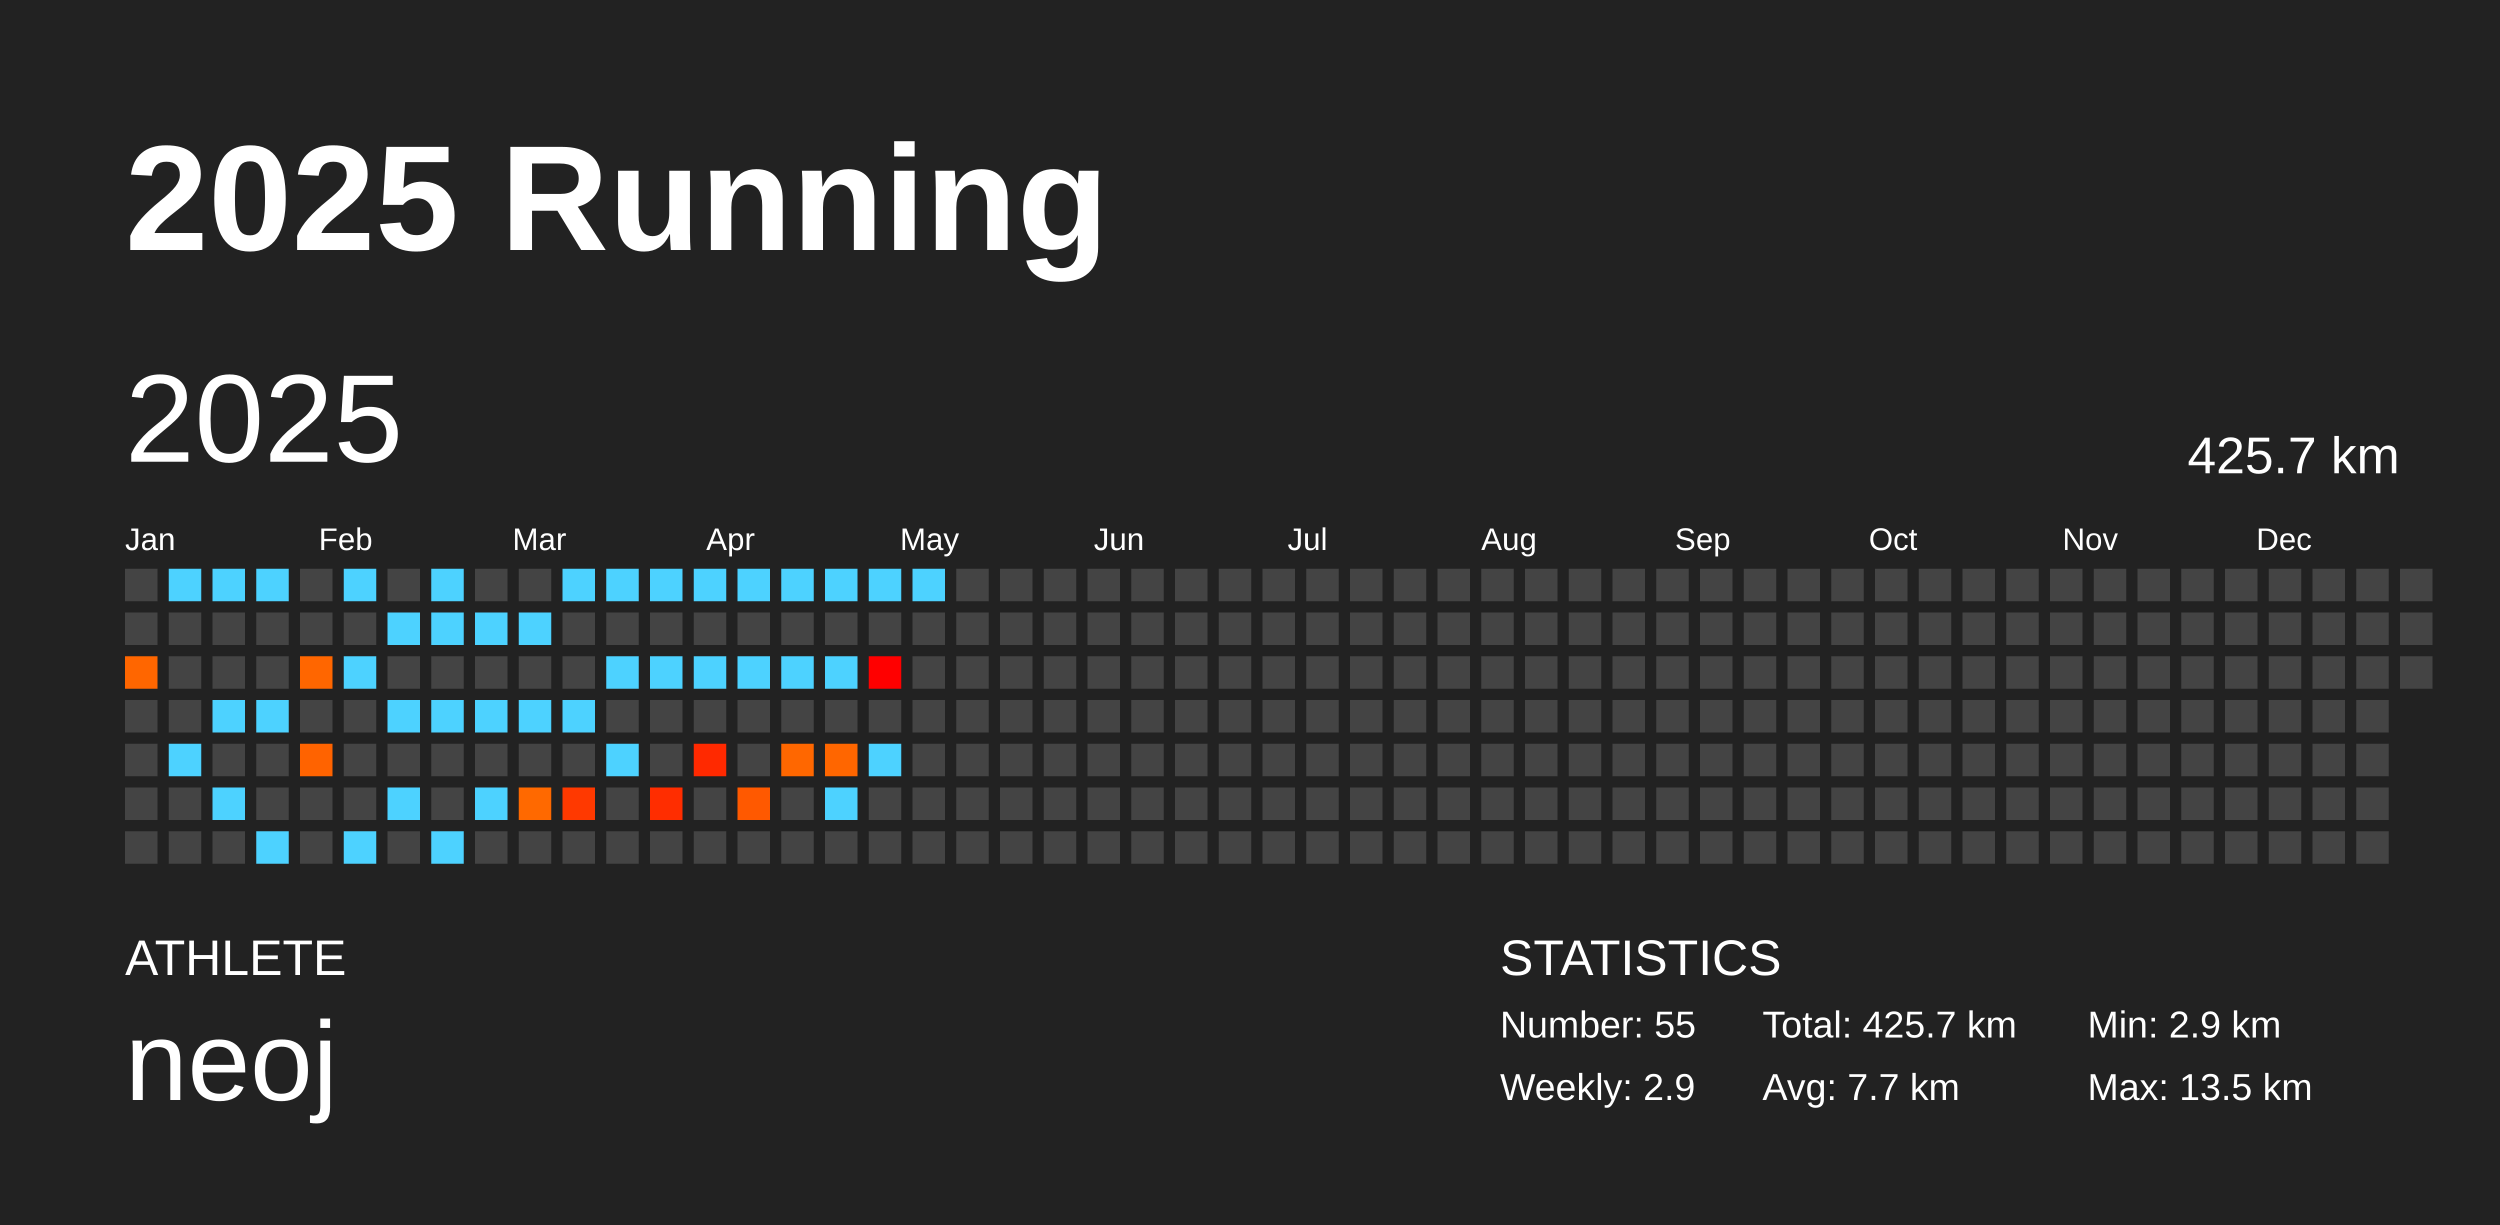
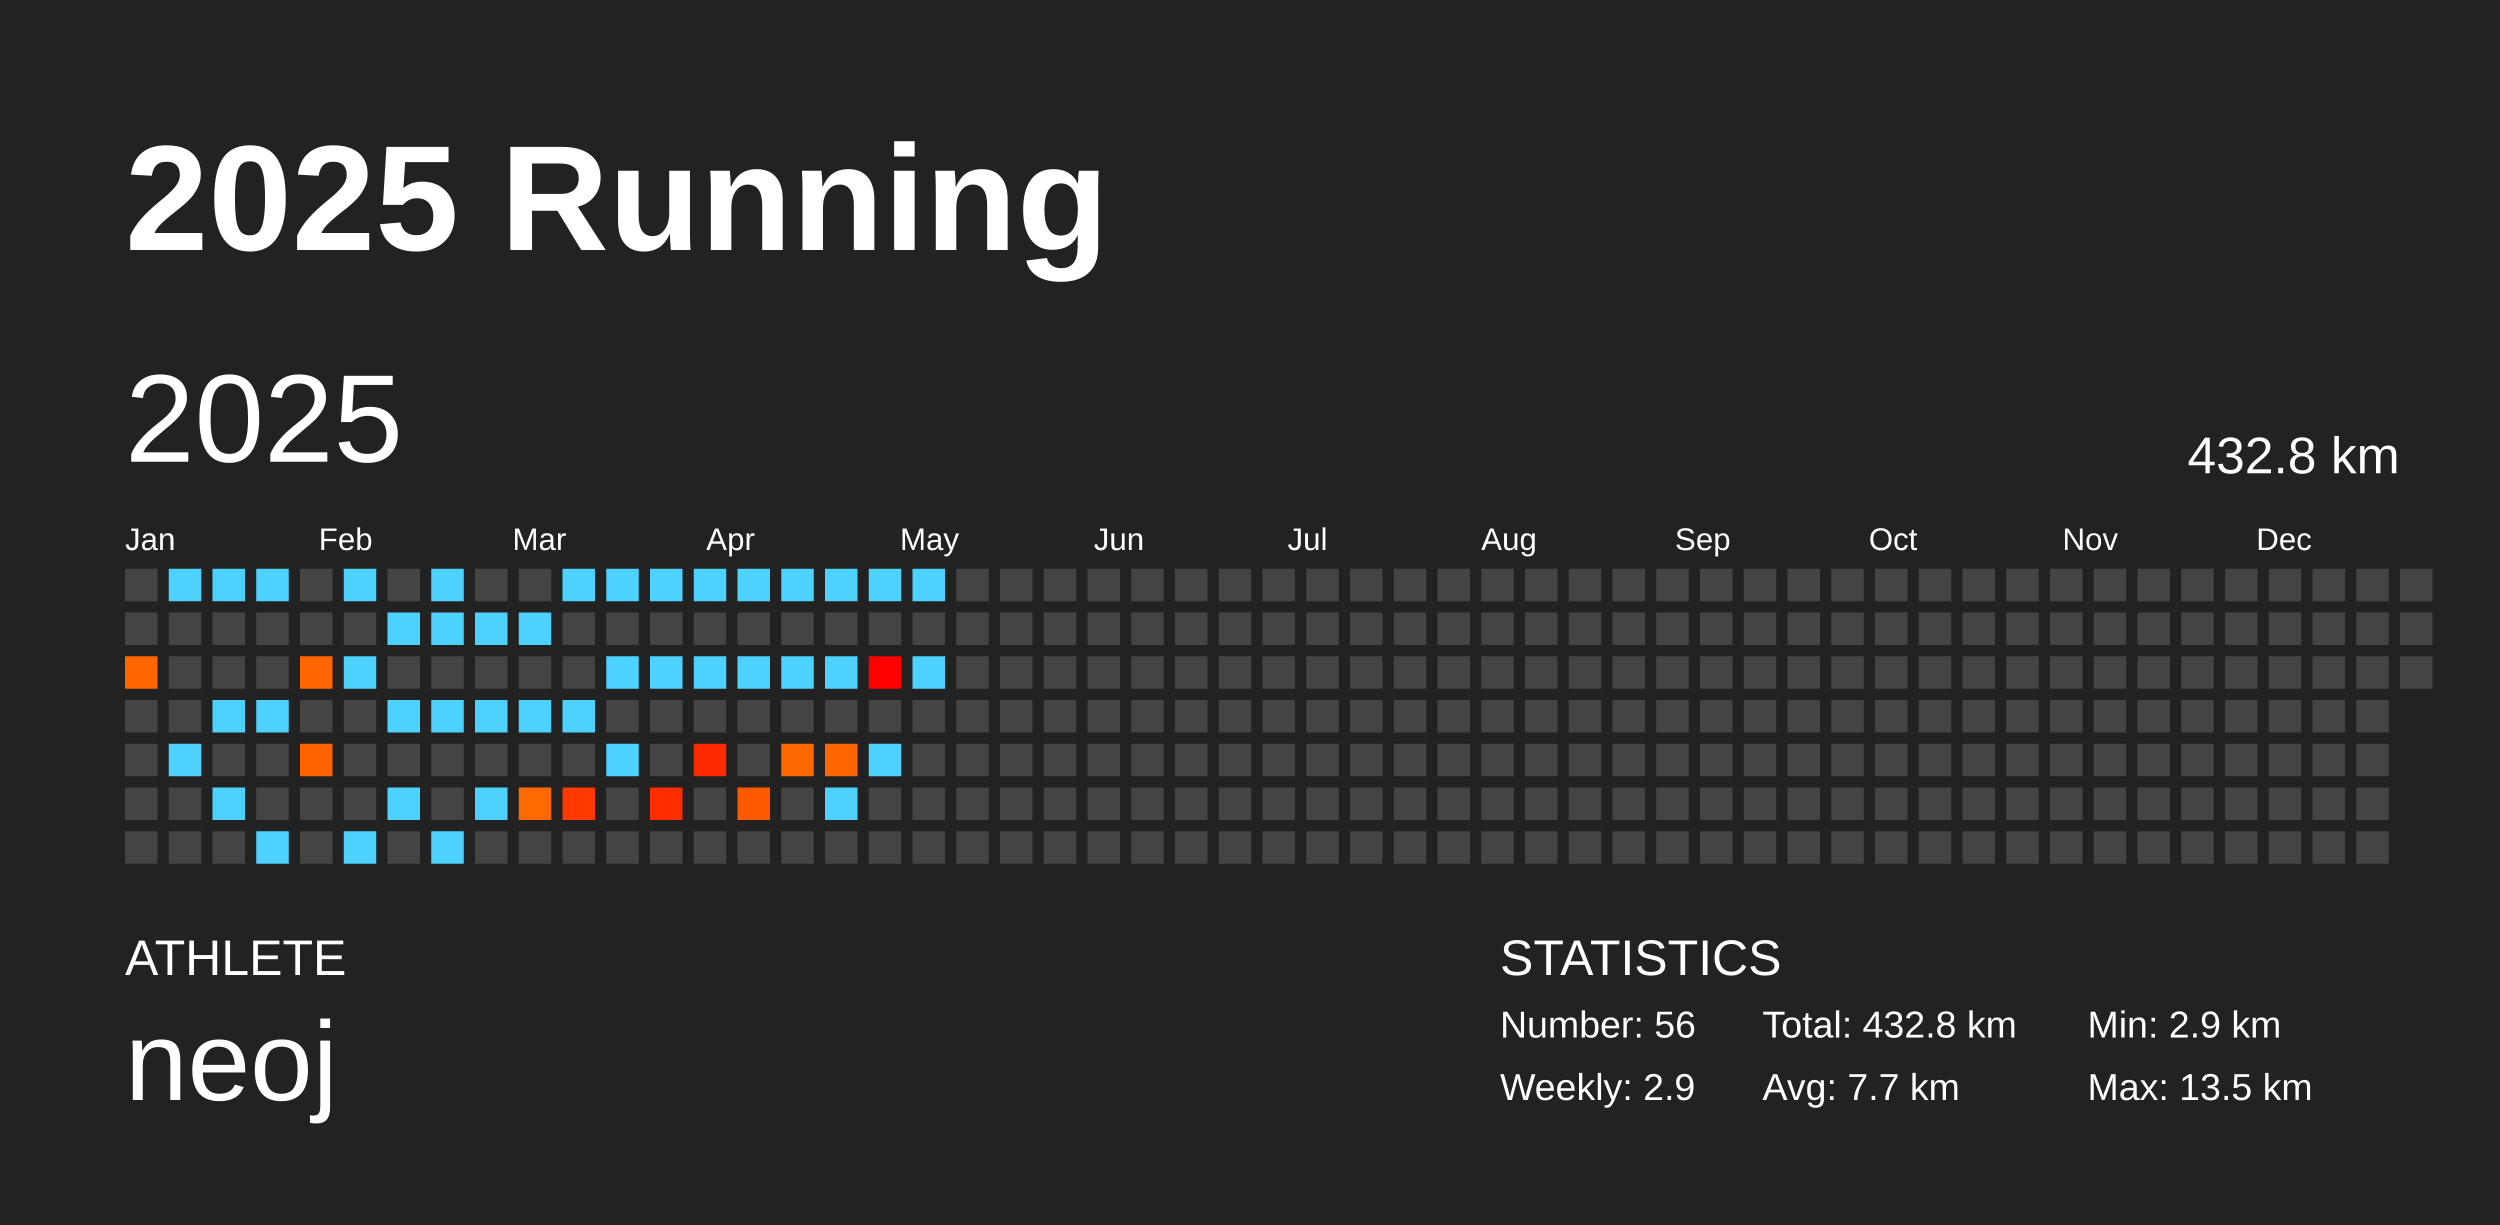
<svg xmlns="http://www.w3.org/2000/svg" baseProfile="full" height="98mm" version="1.1" viewBox="0,0,200,98" width="200mm">
  <defs />
  <rect fill="#222222" height="98" width="200" x="0" y="0" />
  <text fill="#FFFFFF" style="font-size:12px; font-family:Arial; font-weight:bold;" x="10" y="20">2025 Running</text>
  <text fill="#FFFFFF" style="font-size:4px; font-family:Arial" x="10" y="78">ATHLETE</text>
  <text fill="#FFFFFF" style="font-size:9px; font-family:Arial" x="10" y="88">neoj</text>
  <text fill="#FFFFFF" style="font-size:4px; font-family:Arial" x="120" y="78">STATISTICS</text>
-   <text fill="#FFFFFF" style="font-size:3px; font-family:Arial" x="120" y="83">Number: 55</text>
+   <text fill="#FFFFFF" style="font-size:3px; font-family:Arial" x="120" y="83">Number: 56</text>
  <text fill="#FFFFFF" style="font-size:3px; font-family:Arial" x="120" y="88">Weekly: 2.9</text>
-   <text fill="#FFFFFF" style="font-size:3px; font-family:Arial" x="141" y="83">Total: 425.7 km</text>
+   <text fill="#FFFFFF" style="font-size:3px; font-family:Arial" x="141" y="83">Total: 432.8 km</text>
  <text fill="#FFFFFF" style="font-size:3px; font-family:Arial" x="141" y="88">Avg: 7.7 km</text>
  <text fill="#FFFFFF" style="font-size:3px; font-family:Arial" x="167" y="83">Min: 2.9 km</text>
  <text fill="#FFFFFF" style="font-size:3px; font-family:Arial" x="167" y="88">Max: 13.5 km</text>
  <text dominant-baseline="hanging" fill="#FFFFFF" style="font-size:10.0px; font-family:Arial;" x="10" y="30">2025</text>
-   <text dominant-baseline="hanging" fill="#FFFFFF" style="font-size:4.125px; font-family:Arial;" x="175" y="35">425.7 km</text>
+   <text dominant-baseline="hanging" fill="#FFFFFF" style="font-size:4.125px; font-family:Arial;" x="175" y="35">432.8 km</text>
  <text fill="#FFFFFF" style="font-size:2.5px; font-family:Arial" x="10.0" y="44">Jan</text>
  <text fill="#FFFFFF" style="font-size:2.5px; font-family:Arial" x="25.5" y="44">Feb</text>
  <text fill="#FFFFFF" style="font-size:2.5px; font-family:Arial" x="41.0" y="44">Mar</text>
  <text fill="#FFFFFF" style="font-size:2.5px; font-family:Arial" x="56.5" y="44">Apr</text>
  <text fill="#FFFFFF" style="font-size:2.5px; font-family:Arial" x="72.0" y="44">May</text>
  <text fill="#FFFFFF" style="font-size:2.5px; font-family:Arial" x="87.5" y="44">Jun</text>
  <text fill="#FFFFFF" style="font-size:2.5px; font-family:Arial" x="103.0" y="44">Jul</text>
  <text fill="#FFFFFF" style="font-size:2.5px; font-family:Arial" x="118.5" y="44">Aug</text>
  <text fill="#FFFFFF" style="font-size:2.5px; font-family:Arial" x="134.0" y="44">Sep</text>
  <text fill="#FFFFFF" style="font-size:2.5px; font-family:Arial" x="149.5" y="44">Oct</text>
  <text fill="#FFFFFF" style="font-size:2.5px; font-family:Arial" x="165.0" y="44">Nov</text>
  <text fill="#FFFFFF" style="font-size:2.5px; font-family:Arial" x="180.5" y="44">Dec</text>
  <rect fill="#444444" height="2.6" width="2.6" x="10.0" y="45.5" />
  <rect fill="#444444" height="2.6" width="2.6" x="10.0" y="49.0" />
  <rect fill="#ff6600" height="2.6" width="2.6" x="10.0" y="52.5" />
  <rect fill="#444444" height="2.6" width="2.6" x="10.0" y="56.0" />
  <rect fill="#444444" height="2.6" width="2.6" x="10.0" y="59.5" />
  <rect fill="#444444" height="2.6" width="2.6" x="10.0" y="63.0" />
  <rect fill="#444444" height="2.6" width="2.6" x="10.0" y="66.5" />
  <rect fill="#4dd2ff" height="2.6" width="2.6" x="13.5" y="45.5" />
  <rect fill="#444444" height="2.6" width="2.6" x="13.5" y="49.0" />
  <rect fill="#444444" height="2.6" width="2.6" x="13.5" y="52.5" />
  <rect fill="#444444" height="2.6" width="2.6" x="13.5" y="56.0" />
  <rect fill="#4dd2ff" height="2.6" width="2.6" x="13.5" y="59.5" />
  <rect fill="#444444" height="2.6" width="2.6" x="13.5" y="63.0" />
  <rect fill="#444444" height="2.6" width="2.6" x="13.5" y="66.5" />
  <rect fill="#4dd2ff" height="2.6" width="2.6" x="17.0" y="45.5" />
  <rect fill="#444444" height="2.6" width="2.6" x="17.0" y="49.0" />
  <rect fill="#444444" height="2.6" width="2.6" x="17.0" y="52.5" />
  <rect fill="#4dd2ff" height="2.6" width="2.6" x="17.0" y="56.0" />
  <rect fill="#444444" height="2.6" width="2.6" x="17.0" y="59.5" />
  <rect fill="#4dd2ff" height="2.6" width="2.6" x="17.0" y="63.0" />
  <rect fill="#444444" height="2.6" width="2.6" x="17.0" y="66.5" />
  <rect fill="#4dd2ff" height="2.6" width="2.6" x="20.5" y="45.5" />
  <rect fill="#444444" height="2.6" width="2.6" x="20.5" y="49.0" />
  <rect fill="#444444" height="2.6" width="2.6" x="20.5" y="52.5" />
  <rect fill="#4dd2ff" height="2.6" width="2.6" x="20.5" y="56.0" />
  <rect fill="#444444" height="2.6" width="2.6" x="20.5" y="59.5" />
  <rect fill="#444444" height="2.6" width="2.6" x="20.5" y="63.0" />
  <rect fill="#4dd2ff" height="2.6" width="2.6" x="20.5" y="66.5" />
  <rect fill="#444444" height="2.6" width="2.6" x="24.0" y="45.5" />
  <rect fill="#444444" height="2.6" width="2.6" x="24.0" y="49.0" />
  <rect fill="#ff6600" height="2.6" width="2.6" x="24.0" y="52.5" />
  <rect fill="#444444" height="2.6" width="2.6" x="24.0" y="56.0" />
  <rect fill="#ff6300" height="2.6" width="2.6" x="24.0" y="59.5" />
  <rect fill="#444444" height="2.6" width="2.6" x="24.0" y="63.0" />
  <rect fill="#444444" height="2.6" width="2.6" x="24.0" y="66.5" />
  <rect fill="#4dd2ff" height="2.6" width="2.6" x="27.5" y="45.5" />
  <rect fill="#444444" height="2.6" width="2.6" x="27.5" y="49.0" />
  <rect fill="#4dd2ff" height="2.6" width="2.6" x="27.5" y="52.5" />
  <rect fill="#444444" height="2.6" width="2.6" x="27.5" y="56.0" />
  <rect fill="#444444" height="2.6" width="2.6" x="27.5" y="59.5" />
  <rect fill="#444444" height="2.6" width="2.6" x="27.5" y="63.0" />
  <rect fill="#4dd2ff" height="2.6" width="2.6" x="27.5" y="66.5" />
  <rect fill="#444444" height="2.6" width="2.6" x="31.0" y="45.5" />
  <rect fill="#4dd2ff" height="2.6" width="2.6" x="31.0" y="49.0" />
  <rect fill="#444444" height="2.6" width="2.6" x="31.0" y="52.5" />
  <rect fill="#4dd2ff" height="2.6" width="2.6" x="31.0" y="56.0" />
  <rect fill="#444444" height="2.6" width="2.6" x="31.0" y="59.5" />
  <rect fill="#4dd2ff" height="2.6" width="2.6" x="31.0" y="63.0" />
  <rect fill="#444444" height="2.6" width="2.6" x="31.0" y="66.5" />
  <rect fill="#4dd2ff" height="2.6" width="2.6" x="34.5" y="45.5" />
  <rect fill="#4dd2ff" height="2.6" width="2.6" x="34.5" y="49.0" />
  <rect fill="#444444" height="2.6" width="2.6" x="34.5" y="52.5" />
  <rect fill="#4dd2ff" height="2.6" width="2.6" x="34.5" y="56.0" />
  <rect fill="#444444" height="2.6" width="2.6" x="34.5" y="59.5" />
  <rect fill="#444444" height="2.6" width="2.6" x="34.5" y="63.0" />
  <rect fill="#4dd2ff" height="2.6" width="2.6" x="34.5" y="66.5" />
  <rect fill="#444444" height="2.6" width="2.6" x="38.0" y="45.5" />
  <rect fill="#4dd2ff" height="2.6" width="2.6" x="38.0" y="49.0" />
  <rect fill="#444444" height="2.6" width="2.6" x="38.0" y="52.5" />
  <rect fill="#4dd2ff" height="2.6" width="2.6" x="38.0" y="56.0" />
  <rect fill="#444444" height="2.6" width="2.6" x="38.0" y="59.5" />
  <rect fill="#4dd2ff" height="2.6" width="2.6" x="38.0" y="63.0" />
  <rect fill="#444444" height="2.6" width="2.6" x="38.0" y="66.5" />
  <rect fill="#444444" height="2.6" width="2.6" x="41.5" y="45.5" />
  <rect fill="#4dd2ff" height="2.6" width="2.6" x="41.5" y="49.0" />
  <rect fill="#444444" height="2.6" width="2.6" x="41.5" y="52.5" />
  <rect fill="#4dd2ff" height="2.6" width="2.6" x="41.5" y="56.0" />
  <rect fill="#444444" height="2.6" width="2.6" x="41.5" y="59.5" />
  <rect fill="#ff6900" height="2.6" width="2.6" x="41.5" y="63.0" />
  <rect fill="#444444" height="2.6" width="2.6" x="41.5" y="66.5" />
  <rect fill="#4dd2ff" height="2.6" width="2.6" x="45.0" y="45.5" />
  <rect fill="#444444" height="2.6" width="2.6" x="45.0" y="49.0" />
  <rect fill="#444444" height="2.6" width="2.6" x="45.0" y="52.5" />
  <rect fill="#4dd2ff" height="2.6" width="2.6" x="45.0" y="56.0" />
  <rect fill="#444444" height="2.6" width="2.6" x="45.0" y="59.5" />
  <rect fill="#ff3900" height="2.6" width="2.6" x="45.0" y="63.0" />
  <rect fill="#444444" height="2.6" width="2.6" x="45.0" y="66.5" />
  <rect fill="#4dd2ff" height="2.6" width="2.6" x="48.5" y="45.5" />
  <rect fill="#444444" height="2.6" width="2.6" x="48.5" y="49.0" />
  <rect fill="#4dd2ff" height="2.6" width="2.6" x="48.5" y="52.5" />
  <rect fill="#444444" height="2.6" width="2.6" x="48.5" y="56.0" />
  <rect fill="#4dd2ff" height="2.6" width="2.6" x="48.5" y="59.5" />
  <rect fill="#444444" height="2.6" width="2.6" x="48.5" y="63.0" />
  <rect fill="#444444" height="2.6" width="2.6" x="48.5" y="66.5" />
  <rect fill="#4dd2ff" height="2.6" width="2.6" x="52.0" y="45.5" />
  <rect fill="#444444" height="2.6" width="2.6" x="52.0" y="49.0" />
  <rect fill="#4dd2ff" height="2.6" width="2.6" x="52.0" y="52.5" />
  <rect fill="#444444" height="2.6" width="2.6" x="52.0" y="56.0" />
  <rect fill="#444444" height="2.6" width="2.6" x="52.0" y="59.5" />
  <rect fill="#ff2d00" height="2.6" width="2.6" x="52.0" y="63.0" />
  <rect fill="#444444" height="2.6" width="2.6" x="52.0" y="66.5" />
  <rect fill="#4dd2ff" height="2.6" width="2.6" x="55.5" y="45.5" />
  <rect fill="#444444" height="2.6" width="2.6" x="55.5" y="49.0" />
  <rect fill="#4dd2ff" height="2.6" width="2.6" x="55.5" y="52.5" />
  <rect fill="#444444" height="2.6" width="2.6" x="55.5" y="56.0" />
  <rect fill="#ff2900" height="2.6" width="2.6" x="55.5" y="59.5" />
  <rect fill="#444444" height="2.6" width="2.6" x="55.5" y="63.0" />
  <rect fill="#444444" height="2.6" width="2.6" x="55.5" y="66.5" />
  <rect fill="#4dd2ff" height="2.6" width="2.6" x="59.0" y="45.5" />
  <rect fill="#444444" height="2.6" width="2.6" x="59.0" y="49.0" />
  <rect fill="#4dd2ff" height="2.6" width="2.6" x="59.0" y="52.5" />
  <rect fill="#444444" height="2.6" width="2.6" x="59.0" y="56.0" />
  <rect fill="#444444" height="2.6" width="2.6" x="59.0" y="59.5" />
  <rect fill="#ff5900" height="2.6" width="2.6" x="59.0" y="63.0" />
  <rect fill="#444444" height="2.6" width="2.6" x="59.0" y="66.5" />
  <rect fill="#4dd2ff" height="2.6" width="2.6" x="62.5" y="45.5" />
  <rect fill="#444444" height="2.6" width="2.6" x="62.5" y="49.0" />
  <rect fill="#4dd2ff" height="2.6" width="2.6" x="62.5" y="52.5" />
  <rect fill="#444444" height="2.6" width="2.6" x="62.5" y="56.0" />
  <rect fill="#ff6700" height="2.6" width="2.6" x="62.5" y="59.5" />
  <rect fill="#444444" height="2.6" width="2.6" x="62.5" y="63.0" />
  <rect fill="#444444" height="2.6" width="2.6" x="62.5" y="66.5" />
  <rect fill="#4dd2ff" height="2.6" width="2.6" x="66.0" y="45.5" />
  <rect fill="#444444" height="2.6" width="2.6" x="66.0" y="49.0" />
  <rect fill="#4dd2ff" height="2.6" width="2.6" x="66.0" y="52.5" />
  <rect fill="#444444" height="2.6" width="2.6" x="66.0" y="56.0" />
  <rect fill="#ff6600" height="2.6" width="2.6" x="66.0" y="59.5" />
  <rect fill="#4dd2ff" height="2.6" width="2.6" x="66.0" y="63.0" />
  <rect fill="#444444" height="2.6" width="2.6" x="66.0" y="66.5" />
  <rect fill="#4dd2ff" height="2.6" width="2.6" x="69.5" y="45.5" />
  <rect fill="#444444" height="2.6" width="2.6" x="69.5" y="49.0" />
  <rect fill="#ff0000" height="2.6" width="2.6" x="69.5" y="52.5" />
  <rect fill="#444444" height="2.6" width="2.6" x="69.5" y="56.0" />
  <rect fill="#4dd2ff" height="2.6" width="2.6" x="69.5" y="59.5" />
  <rect fill="#444444" height="2.6" width="2.6" x="69.5" y="63.0" />
  <rect fill="#444444" height="2.6" width="2.6" x="69.5" y="66.5" />
  <rect fill="#4dd2ff" height="2.6" width="2.6" x="73.0" y="45.5" />
  <rect fill="#444444" height="2.6" width="2.6" x="73.0" y="49.0" />
-   <rect fill="#444444" height="2.6" width="2.6" x="73.0" y="52.5" />
+   <rect fill="#4dd2ff" height="2.6" width="2.6" x="73.0" y="52.5" />
  <rect fill="#444444" height="2.6" width="2.6" x="73.0" y="56.0" />
  <rect fill="#444444" height="2.6" width="2.6" x="73.0" y="59.5" />
  <rect fill="#444444" height="2.6" width="2.6" x="73.0" y="63.0" />
  <rect fill="#444444" height="2.6" width="2.6" x="73.0" y="66.5" />
  <rect fill="#444444" height="2.6" width="2.6" x="76.5" y="45.5" />
  <rect fill="#444444" height="2.6" width="2.6" x="76.5" y="49.0" />
  <rect fill="#444444" height="2.6" width="2.6" x="76.5" y="52.5" />
  <rect fill="#444444" height="2.6" width="2.6" x="76.5" y="56.0" />
  <rect fill="#444444" height="2.6" width="2.6" x="76.5" y="59.5" />
  <rect fill="#444444" height="2.6" width="2.6" x="76.5" y="63.0" />
  <rect fill="#444444" height="2.6" width="2.6" x="76.5" y="66.5" />
  <rect fill="#444444" height="2.6" width="2.6" x="80.0" y="45.5" />
  <rect fill="#444444" height="2.6" width="2.6" x="80.0" y="49.0" />
  <rect fill="#444444" height="2.6" width="2.6" x="80.0" y="52.5" />
  <rect fill="#444444" height="2.6" width="2.6" x="80.0" y="56.0" />
  <rect fill="#444444" height="2.6" width="2.6" x="80.0" y="59.5" />
  <rect fill="#444444" height="2.6" width="2.6" x="80.0" y="63.0" />
  <rect fill="#444444" height="2.6" width="2.6" x="80.0" y="66.5" />
  <rect fill="#444444" height="2.6" width="2.6" x="83.5" y="45.5" />
  <rect fill="#444444" height="2.6" width="2.6" x="83.5" y="49.0" />
  <rect fill="#444444" height="2.6" width="2.6" x="83.5" y="52.5" />
  <rect fill="#444444" height="2.6" width="2.6" x="83.5" y="56.0" />
  <rect fill="#444444" height="2.6" width="2.6" x="83.5" y="59.5" />
  <rect fill="#444444" height="2.6" width="2.6" x="83.5" y="63.0" />
  <rect fill="#444444" height="2.6" width="2.6" x="83.5" y="66.5" />
  <rect fill="#444444" height="2.6" width="2.6" x="87.0" y="45.5" />
  <rect fill="#444444" height="2.6" width="2.6" x="87.0" y="49.0" />
  <rect fill="#444444" height="2.6" width="2.6" x="87.0" y="52.5" />
  <rect fill="#444444" height="2.6" width="2.6" x="87.0" y="56.0" />
  <rect fill="#444444" height="2.6" width="2.6" x="87.0" y="59.5" />
  <rect fill="#444444" height="2.6" width="2.6" x="87.0" y="63.0" />
  <rect fill="#444444" height="2.6" width="2.6" x="87.0" y="66.5" />
  <rect fill="#444444" height="2.6" width="2.6" x="90.5" y="45.5" />
  <rect fill="#444444" height="2.6" width="2.6" x="90.5" y="49.0" />
  <rect fill="#444444" height="2.6" width="2.6" x="90.5" y="52.5" />
  <rect fill="#444444" height="2.6" width="2.6" x="90.5" y="56.0" />
  <rect fill="#444444" height="2.6" width="2.6" x="90.5" y="59.5" />
  <rect fill="#444444" height="2.6" width="2.6" x="90.5" y="63.0" />
  <rect fill="#444444" height="2.6" width="2.6" x="90.5" y="66.5" />
  <rect fill="#444444" height="2.6" width="2.6" x="94.0" y="45.5" />
  <rect fill="#444444" height="2.6" width="2.6" x="94.0" y="49.0" />
  <rect fill="#444444" height="2.6" width="2.6" x="94.0" y="52.5" />
  <rect fill="#444444" height="2.6" width="2.6" x="94.0" y="56.0" />
  <rect fill="#444444" height="2.6" width="2.6" x="94.0" y="59.5" />
  <rect fill="#444444" height="2.6" width="2.6" x="94.0" y="63.0" />
  <rect fill="#444444" height="2.6" width="2.6" x="94.0" y="66.5" />
  <rect fill="#444444" height="2.6" width="2.6" x="97.5" y="45.5" />
  <rect fill="#444444" height="2.6" width="2.6" x="97.5" y="49.0" />
  <rect fill="#444444" height="2.6" width="2.6" x="97.5" y="52.5" />
  <rect fill="#444444" height="2.6" width="2.6" x="97.5" y="56.0" />
  <rect fill="#444444" height="2.6" width="2.6" x="97.5" y="59.5" />
  <rect fill="#444444" height="2.6" width="2.6" x="97.5" y="63.0" />
  <rect fill="#444444" height="2.6" width="2.6" x="97.5" y="66.5" />
  <rect fill="#444444" height="2.6" width="2.6" x="101.0" y="45.5" />
  <rect fill="#444444" height="2.6" width="2.6" x="101.0" y="49.0" />
  <rect fill="#444444" height="2.6" width="2.6" x="101.0" y="52.5" />
  <rect fill="#444444" height="2.6" width="2.6" x="101.0" y="56.0" />
  <rect fill="#444444" height="2.6" width="2.6" x="101.0" y="59.5" />
  <rect fill="#444444" height="2.6" width="2.6" x="101.0" y="63.0" />
  <rect fill="#444444" height="2.6" width="2.6" x="101.0" y="66.5" />
  <rect fill="#444444" height="2.6" width="2.6" x="104.5" y="45.5" />
  <rect fill="#444444" height="2.6" width="2.6" x="104.5" y="49.0" />
  <rect fill="#444444" height="2.6" width="2.6" x="104.5" y="52.5" />
  <rect fill="#444444" height="2.6" width="2.6" x="104.5" y="56.0" />
  <rect fill="#444444" height="2.6" width="2.6" x="104.5" y="59.5" />
  <rect fill="#444444" height="2.6" width="2.6" x="104.5" y="63.0" />
  <rect fill="#444444" height="2.6" width="2.6" x="104.5" y="66.5" />
  <rect fill="#444444" height="2.6" width="2.6" x="108.0" y="45.5" />
  <rect fill="#444444" height="2.6" width="2.6" x="108.0" y="49.0" />
  <rect fill="#444444" height="2.6" width="2.6" x="108.0" y="52.5" />
  <rect fill="#444444" height="2.6" width="2.6" x="108.0" y="56.0" />
  <rect fill="#444444" height="2.6" width="2.6" x="108.0" y="59.5" />
  <rect fill="#444444" height="2.6" width="2.6" x="108.0" y="63.0" />
  <rect fill="#444444" height="2.6" width="2.6" x="108.0" y="66.5" />
  <rect fill="#444444" height="2.6" width="2.6" x="111.5" y="45.5" />
  <rect fill="#444444" height="2.6" width="2.6" x="111.5" y="49.0" />
  <rect fill="#444444" height="2.6" width="2.6" x="111.5" y="52.5" />
  <rect fill="#444444" height="2.6" width="2.6" x="111.5" y="56.0" />
  <rect fill="#444444" height="2.6" width="2.6" x="111.5" y="59.5" />
  <rect fill="#444444" height="2.6" width="2.6" x="111.5" y="63.0" />
  <rect fill="#444444" height="2.6" width="2.6" x="111.5" y="66.5" />
  <rect fill="#444444" height="2.6" width="2.6" x="115.0" y="45.5" />
  <rect fill="#444444" height="2.6" width="2.6" x="115.0" y="49.0" />
  <rect fill="#444444" height="2.6" width="2.6" x="115.0" y="52.5" />
  <rect fill="#444444" height="2.6" width="2.6" x="115.0" y="56.0" />
  <rect fill="#444444" height="2.6" width="2.6" x="115.0" y="59.5" />
  <rect fill="#444444" height="2.6" width="2.6" x="115.0" y="63.0" />
  <rect fill="#444444" height="2.6" width="2.6" x="115.0" y="66.5" />
  <rect fill="#444444" height="2.6" width="2.6" x="118.5" y="45.5" />
  <rect fill="#444444" height="2.6" width="2.6" x="118.5" y="49.0" />
  <rect fill="#444444" height="2.6" width="2.6" x="118.5" y="52.5" />
  <rect fill="#444444" height="2.6" width="2.6" x="118.5" y="56.0" />
  <rect fill="#444444" height="2.6" width="2.6" x="118.5" y="59.5" />
  <rect fill="#444444" height="2.6" width="2.6" x="118.5" y="63.0" />
  <rect fill="#444444" height="2.6" width="2.6" x="118.5" y="66.5" />
  <rect fill="#444444" height="2.6" width="2.6" x="122.0" y="45.5" />
  <rect fill="#444444" height="2.6" width="2.6" x="122.0" y="49.0" />
  <rect fill="#444444" height="2.6" width="2.6" x="122.0" y="52.5" />
  <rect fill="#444444" height="2.6" width="2.6" x="122.0" y="56.0" />
  <rect fill="#444444" height="2.6" width="2.6" x="122.0" y="59.5" />
  <rect fill="#444444" height="2.6" width="2.6" x="122.0" y="63.0" />
  <rect fill="#444444" height="2.6" width="2.6" x="122.0" y="66.5" />
  <rect fill="#444444" height="2.6" width="2.6" x="125.5" y="45.5" />
  <rect fill="#444444" height="2.6" width="2.6" x="125.5" y="49.0" />
  <rect fill="#444444" height="2.6" width="2.6" x="125.5" y="52.5" />
  <rect fill="#444444" height="2.6" width="2.6" x="125.5" y="56.0" />
  <rect fill="#444444" height="2.6" width="2.6" x="125.5" y="59.5" />
  <rect fill="#444444" height="2.6" width="2.6" x="125.5" y="63.0" />
  <rect fill="#444444" height="2.6" width="2.6" x="125.5" y="66.5" />
  <rect fill="#444444" height="2.6" width="2.6" x="129.0" y="45.5" />
  <rect fill="#444444" height="2.6" width="2.6" x="129.0" y="49.0" />
  <rect fill="#444444" height="2.6" width="2.6" x="129.0" y="52.5" />
  <rect fill="#444444" height="2.6" width="2.6" x="129.0" y="56.0" />
  <rect fill="#444444" height="2.6" width="2.6" x="129.0" y="59.5" />
  <rect fill="#444444" height="2.6" width="2.6" x="129.0" y="63.0" />
  <rect fill="#444444" height="2.6" width="2.6" x="129.0" y="66.5" />
  <rect fill="#444444" height="2.6" width="2.6" x="132.5" y="45.5" />
  <rect fill="#444444" height="2.6" width="2.6" x="132.5" y="49.0" />
  <rect fill="#444444" height="2.6" width="2.6" x="132.5" y="52.5" />
  <rect fill="#444444" height="2.6" width="2.6" x="132.5" y="56.0" />
  <rect fill="#444444" height="2.6" width="2.6" x="132.5" y="59.5" />
  <rect fill="#444444" height="2.6" width="2.6" x="132.5" y="63.0" />
  <rect fill="#444444" height="2.6" width="2.6" x="132.5" y="66.5" />
  <rect fill="#444444" height="2.6" width="2.6" x="136.0" y="45.5" />
  <rect fill="#444444" height="2.6" width="2.6" x="136.0" y="49.0" />
  <rect fill="#444444" height="2.6" width="2.6" x="136.0" y="52.5" />
  <rect fill="#444444" height="2.6" width="2.6" x="136.0" y="56.0" />
  <rect fill="#444444" height="2.6" width="2.6" x="136.0" y="59.5" />
  <rect fill="#444444" height="2.6" width="2.6" x="136.0" y="63.0" />
  <rect fill="#444444" height="2.6" width="2.6" x="136.0" y="66.5" />
  <rect fill="#444444" height="2.6" width="2.6" x="139.5" y="45.5" />
  <rect fill="#444444" height="2.6" width="2.6" x="139.5" y="49.0" />
  <rect fill="#444444" height="2.6" width="2.6" x="139.5" y="52.5" />
  <rect fill="#444444" height="2.6" width="2.6" x="139.5" y="56.0" />
  <rect fill="#444444" height="2.6" width="2.6" x="139.5" y="59.5" />
  <rect fill="#444444" height="2.6" width="2.6" x="139.5" y="63.0" />
  <rect fill="#444444" height="2.6" width="2.6" x="139.5" y="66.5" />
  <rect fill="#444444" height="2.6" width="2.6" x="143.0" y="45.5" />
  <rect fill="#444444" height="2.6" width="2.6" x="143.0" y="49.0" />
  <rect fill="#444444" height="2.6" width="2.6" x="143.0" y="52.5" />
  <rect fill="#444444" height="2.6" width="2.6" x="143.0" y="56.0" />
  <rect fill="#444444" height="2.6" width="2.6" x="143.0" y="59.5" />
  <rect fill="#444444" height="2.6" width="2.6" x="143.0" y="63.0" />
  <rect fill="#444444" height="2.6" width="2.6" x="143.0" y="66.5" />
  <rect fill="#444444" height="2.6" width="2.6" x="146.5" y="45.5" />
  <rect fill="#444444" height="2.6" width="2.6" x="146.5" y="49.0" />
  <rect fill="#444444" height="2.6" width="2.6" x="146.5" y="52.5" />
  <rect fill="#444444" height="2.6" width="2.6" x="146.5" y="56.0" />
  <rect fill="#444444" height="2.6" width="2.6" x="146.5" y="59.5" />
  <rect fill="#444444" height="2.6" width="2.6" x="146.5" y="63.0" />
  <rect fill="#444444" height="2.6" width="2.6" x="146.5" y="66.5" />
  <rect fill="#444444" height="2.6" width="2.6" x="150.0" y="45.5" />
  <rect fill="#444444" height="2.6" width="2.6" x="150.0" y="49.0" />
  <rect fill="#444444" height="2.6" width="2.6" x="150.0" y="52.5" />
  <rect fill="#444444" height="2.6" width="2.6" x="150.0" y="56.0" />
  <rect fill="#444444" height="2.6" width="2.6" x="150.0" y="59.5" />
  <rect fill="#444444" height="2.6" width="2.6" x="150.0" y="63.0" />
  <rect fill="#444444" height="2.6" width="2.6" x="150.0" y="66.5" />
  <rect fill="#444444" height="2.6" width="2.6" x="153.5" y="45.5" />
  <rect fill="#444444" height="2.6" width="2.6" x="153.5" y="49.0" />
  <rect fill="#444444" height="2.6" width="2.6" x="153.5" y="52.5" />
  <rect fill="#444444" height="2.6" width="2.6" x="153.5" y="56.0" />
  <rect fill="#444444" height="2.6" width="2.6" x="153.5" y="59.5" />
  <rect fill="#444444" height="2.6" width="2.6" x="153.5" y="63.0" />
  <rect fill="#444444" height="2.6" width="2.6" x="153.5" y="66.5" />
  <rect fill="#444444" height="2.6" width="2.6" x="157.0" y="45.5" />
  <rect fill="#444444" height="2.6" width="2.6" x="157.0" y="49.0" />
  <rect fill="#444444" height="2.6" width="2.6" x="157.0" y="52.5" />
  <rect fill="#444444" height="2.6" width="2.6" x="157.0" y="56.0" />
  <rect fill="#444444" height="2.6" width="2.6" x="157.0" y="59.5" />
  <rect fill="#444444" height="2.6" width="2.6" x="157.0" y="63.0" />
  <rect fill="#444444" height="2.6" width="2.6" x="157.0" y="66.5" />
  <rect fill="#444444" height="2.6" width="2.6" x="160.5" y="45.5" />
  <rect fill="#444444" height="2.6" width="2.6" x="160.5" y="49.0" />
  <rect fill="#444444" height="2.6" width="2.6" x="160.5" y="52.5" />
  <rect fill="#444444" height="2.6" width="2.6" x="160.5" y="56.0" />
  <rect fill="#444444" height="2.6" width="2.6" x="160.5" y="59.5" />
  <rect fill="#444444" height="2.6" width="2.6" x="160.5" y="63.0" />
  <rect fill="#444444" height="2.6" width="2.6" x="160.5" y="66.5" />
  <rect fill="#444444" height="2.6" width="2.6" x="164.0" y="45.5" />
  <rect fill="#444444" height="2.6" width="2.6" x="164.0" y="49.0" />
  <rect fill="#444444" height="2.6" width="2.6" x="164.0" y="52.5" />
  <rect fill="#444444" height="2.6" width="2.6" x="164.0" y="56.0" />
  <rect fill="#444444" height="2.6" width="2.6" x="164.0" y="59.5" />
  <rect fill="#444444" height="2.6" width="2.6" x="164.0" y="63.0" />
  <rect fill="#444444" height="2.6" width="2.6" x="164.0" y="66.5" />
  <rect fill="#444444" height="2.6" width="2.6" x="167.5" y="45.5" />
  <rect fill="#444444" height="2.6" width="2.6" x="167.5" y="49.0" />
  <rect fill="#444444" height="2.6" width="2.6" x="167.5" y="52.5" />
  <rect fill="#444444" height="2.6" width="2.6" x="167.5" y="56.0" />
  <rect fill="#444444" height="2.6" width="2.6" x="167.5" y="59.5" />
  <rect fill="#444444" height="2.6" width="2.6" x="167.5" y="63.0" />
  <rect fill="#444444" height="2.6" width="2.6" x="167.5" y="66.5" />
  <rect fill="#444444" height="2.6" width="2.6" x="171.0" y="45.5" />
  <rect fill="#444444" height="2.6" width="2.6" x="171.0" y="49.0" />
  <rect fill="#444444" height="2.6" width="2.6" x="171.0" y="52.5" />
  <rect fill="#444444" height="2.6" width="2.6" x="171.0" y="56.0" />
  <rect fill="#444444" height="2.6" width="2.6" x="171.0" y="59.5" />
  <rect fill="#444444" height="2.6" width="2.6" x="171.0" y="63.0" />
  <rect fill="#444444" height="2.6" width="2.6" x="171.0" y="66.5" />
  <rect fill="#444444" height="2.6" width="2.6" x="174.5" y="45.5" />
  <rect fill="#444444" height="2.6" width="2.6" x="174.5" y="49.0" />
  <rect fill="#444444" height="2.6" width="2.6" x="174.5" y="52.5" />
  <rect fill="#444444" height="2.6" width="2.6" x="174.5" y="56.0" />
  <rect fill="#444444" height="2.6" width="2.6" x="174.5" y="59.5" />
  <rect fill="#444444" height="2.6" width="2.6" x="174.5" y="63.0" />
  <rect fill="#444444" height="2.6" width="2.6" x="174.5" y="66.5" />
  <rect fill="#444444" height="2.6" width="2.6" x="178.0" y="45.5" />
  <rect fill="#444444" height="2.6" width="2.6" x="178.0" y="49.0" />
  <rect fill="#444444" height="2.6" width="2.6" x="178.0" y="52.5" />
  <rect fill="#444444" height="2.6" width="2.6" x="178.0" y="56.0" />
  <rect fill="#444444" height="2.6" width="2.6" x="178.0" y="59.5" />
  <rect fill="#444444" height="2.6" width="2.6" x="178.0" y="63.0" />
  <rect fill="#444444" height="2.6" width="2.6" x="178.0" y="66.5" />
  <rect fill="#444444" height="2.6" width="2.6" x="181.5" y="45.5" />
  <rect fill="#444444" height="2.6" width="2.6" x="181.5" y="49.0" />
  <rect fill="#444444" height="2.6" width="2.6" x="181.5" y="52.5" />
  <rect fill="#444444" height="2.6" width="2.6" x="181.5" y="56.0" />
  <rect fill="#444444" height="2.6" width="2.6" x="181.5" y="59.5" />
  <rect fill="#444444" height="2.6" width="2.6" x="181.5" y="63.0" />
  <rect fill="#444444" height="2.6" width="2.6" x="181.5" y="66.5" />
  <rect fill="#444444" height="2.6" width="2.6" x="185.0" y="45.5" />
  <rect fill="#444444" height="2.6" width="2.6" x="185.0" y="49.0" />
  <rect fill="#444444" height="2.6" width="2.6" x="185.0" y="52.5" />
  <rect fill="#444444" height="2.6" width="2.6" x="185.0" y="56.0" />
  <rect fill="#444444" height="2.6" width="2.6" x="185.0" y="59.5" />
  <rect fill="#444444" height="2.6" width="2.6" x="185.0" y="63.0" />
  <rect fill="#444444" height="2.6" width="2.6" x="185.0" y="66.5" />
  <rect fill="#444444" height="2.6" width="2.6" x="188.5" y="45.5" />
  <rect fill="#444444" height="2.6" width="2.6" x="188.5" y="49.0" />
  <rect fill="#444444" height="2.6" width="2.6" x="188.5" y="52.5" />
  <rect fill="#444444" height="2.6" width="2.6" x="188.5" y="56.0" />
  <rect fill="#444444" height="2.6" width="2.6" x="188.5" y="59.5" />
  <rect fill="#444444" height="2.6" width="2.6" x="188.5" y="63.0" />
  <rect fill="#444444" height="2.6" width="2.6" x="188.5" y="66.5" />
  <rect fill="#444444" height="2.6" width="2.6" x="192.0" y="45.5" />
  <rect fill="#444444" height="2.6" width="2.6" x="192.0" y="49.0" />
  <rect fill="#444444" height="2.6" width="2.6" x="192.0" y="52.5" />
</svg>
